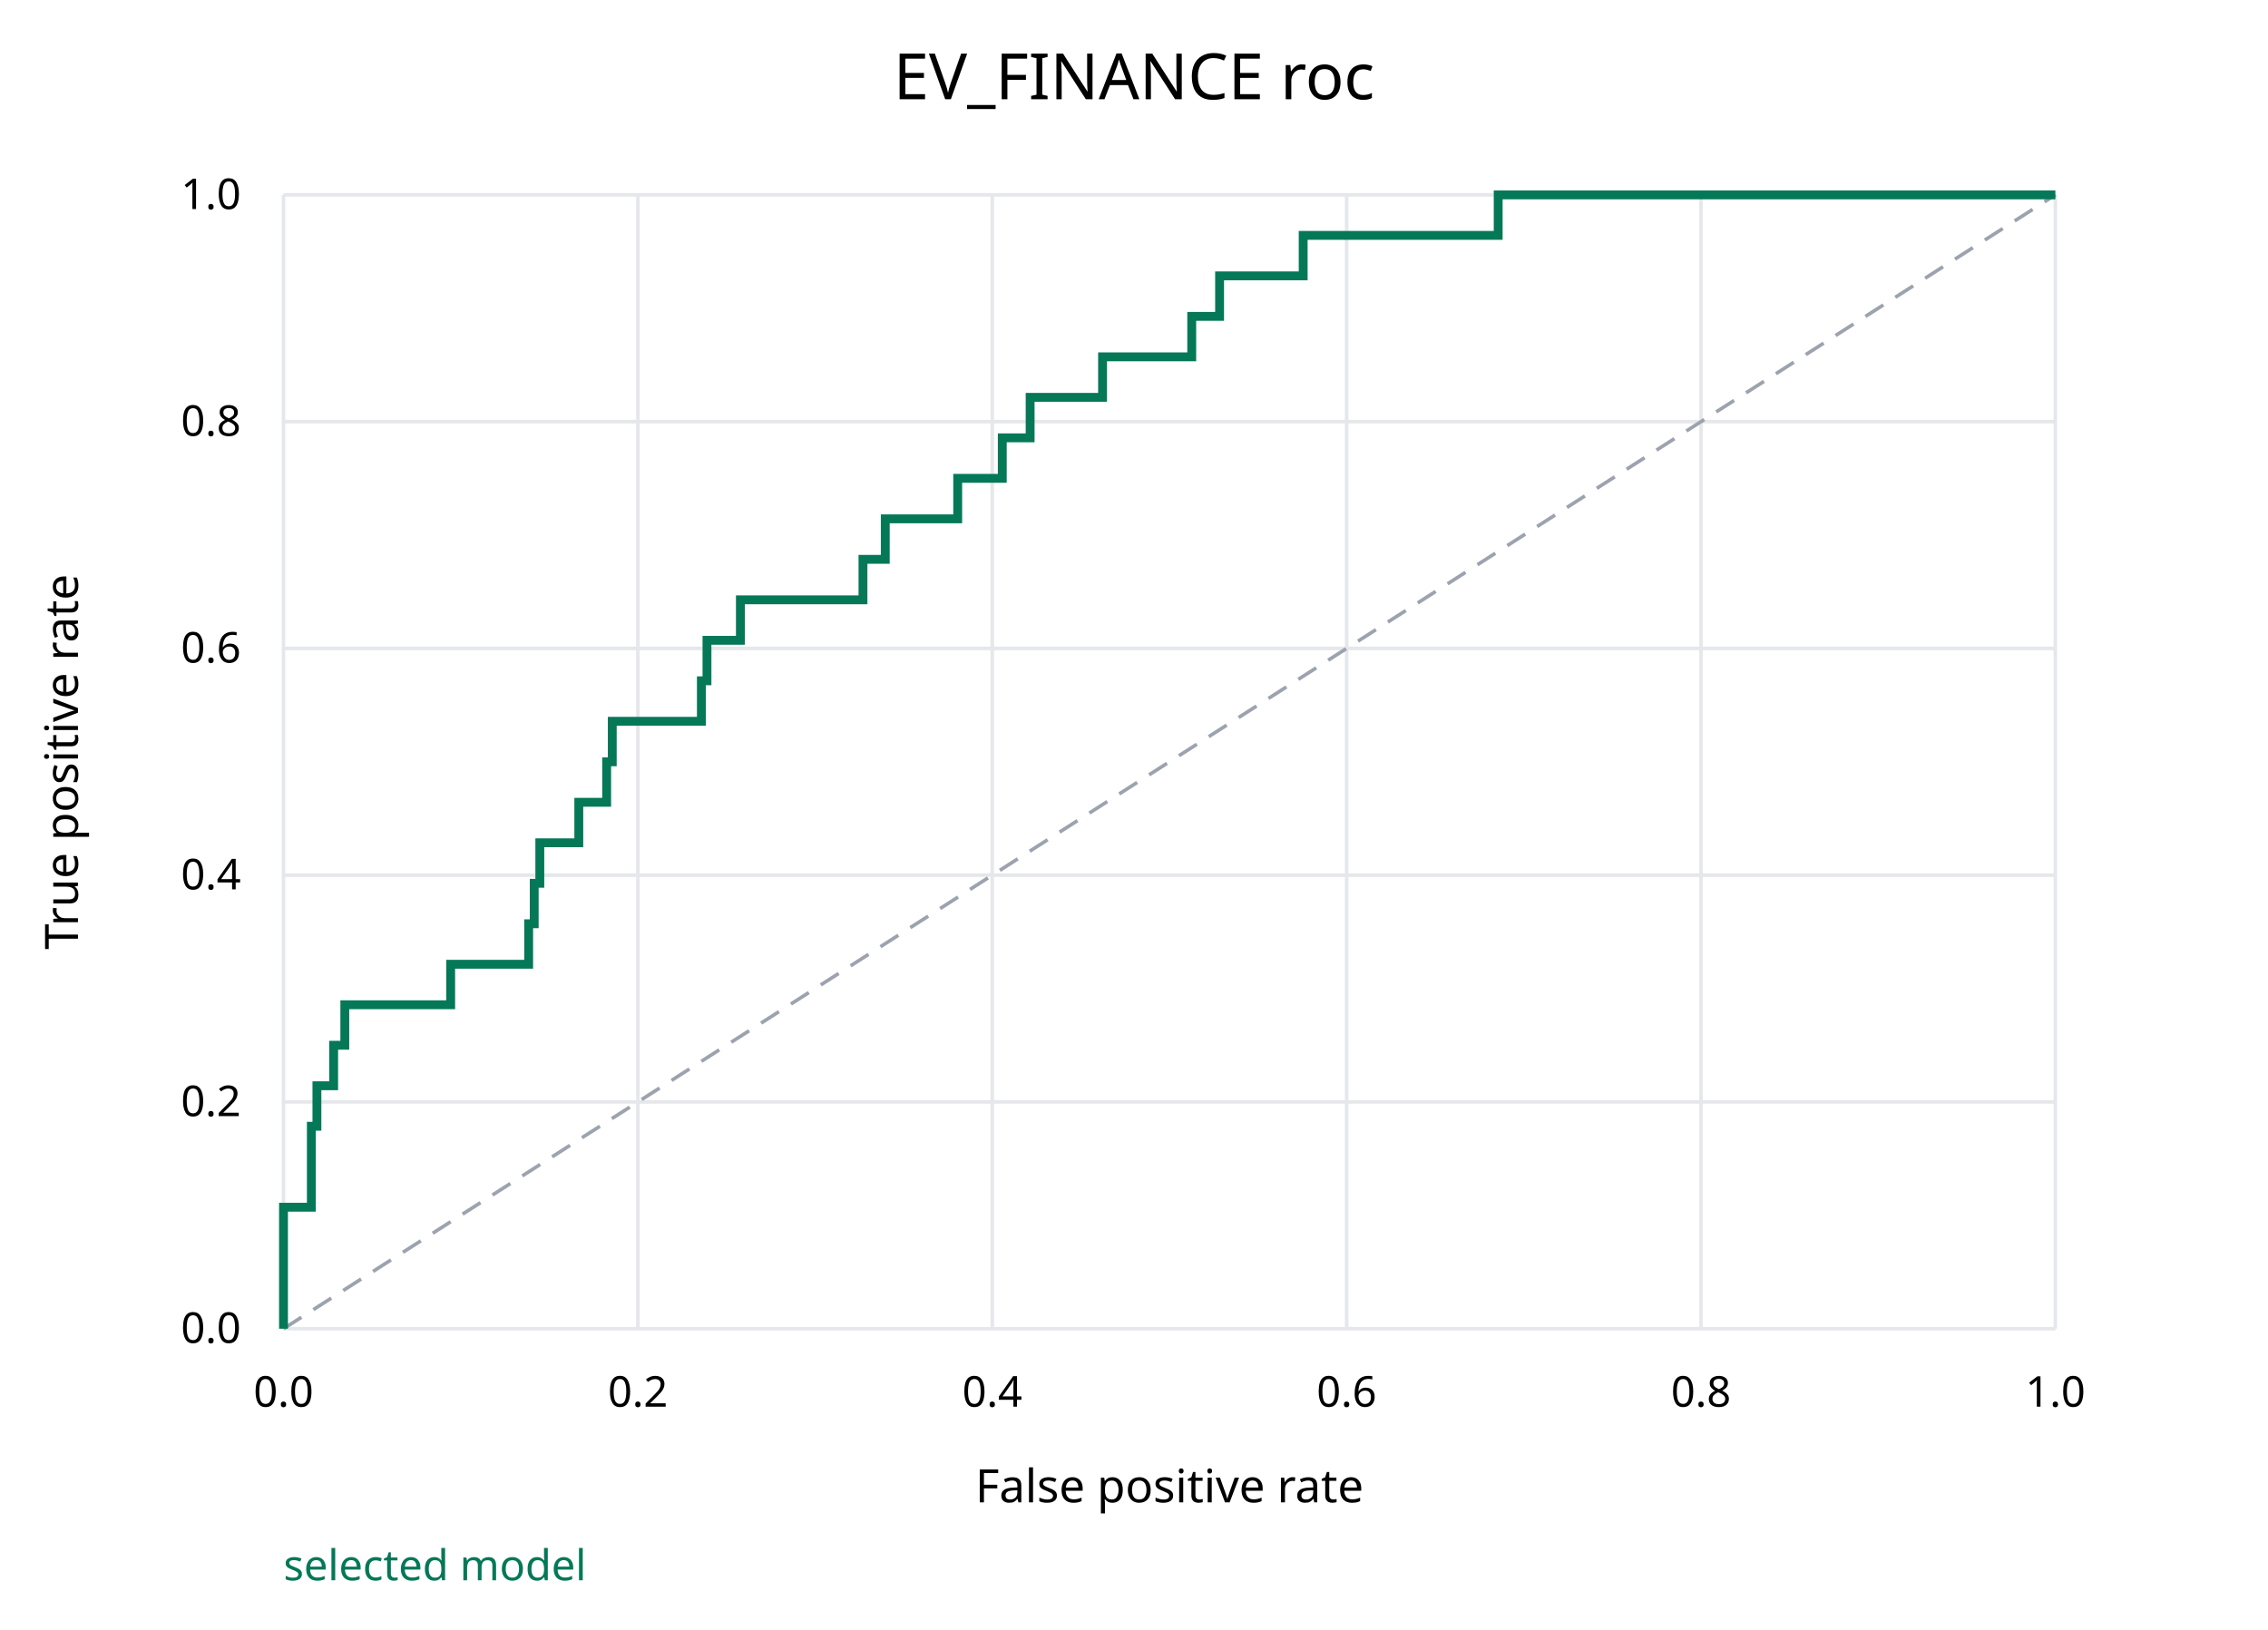
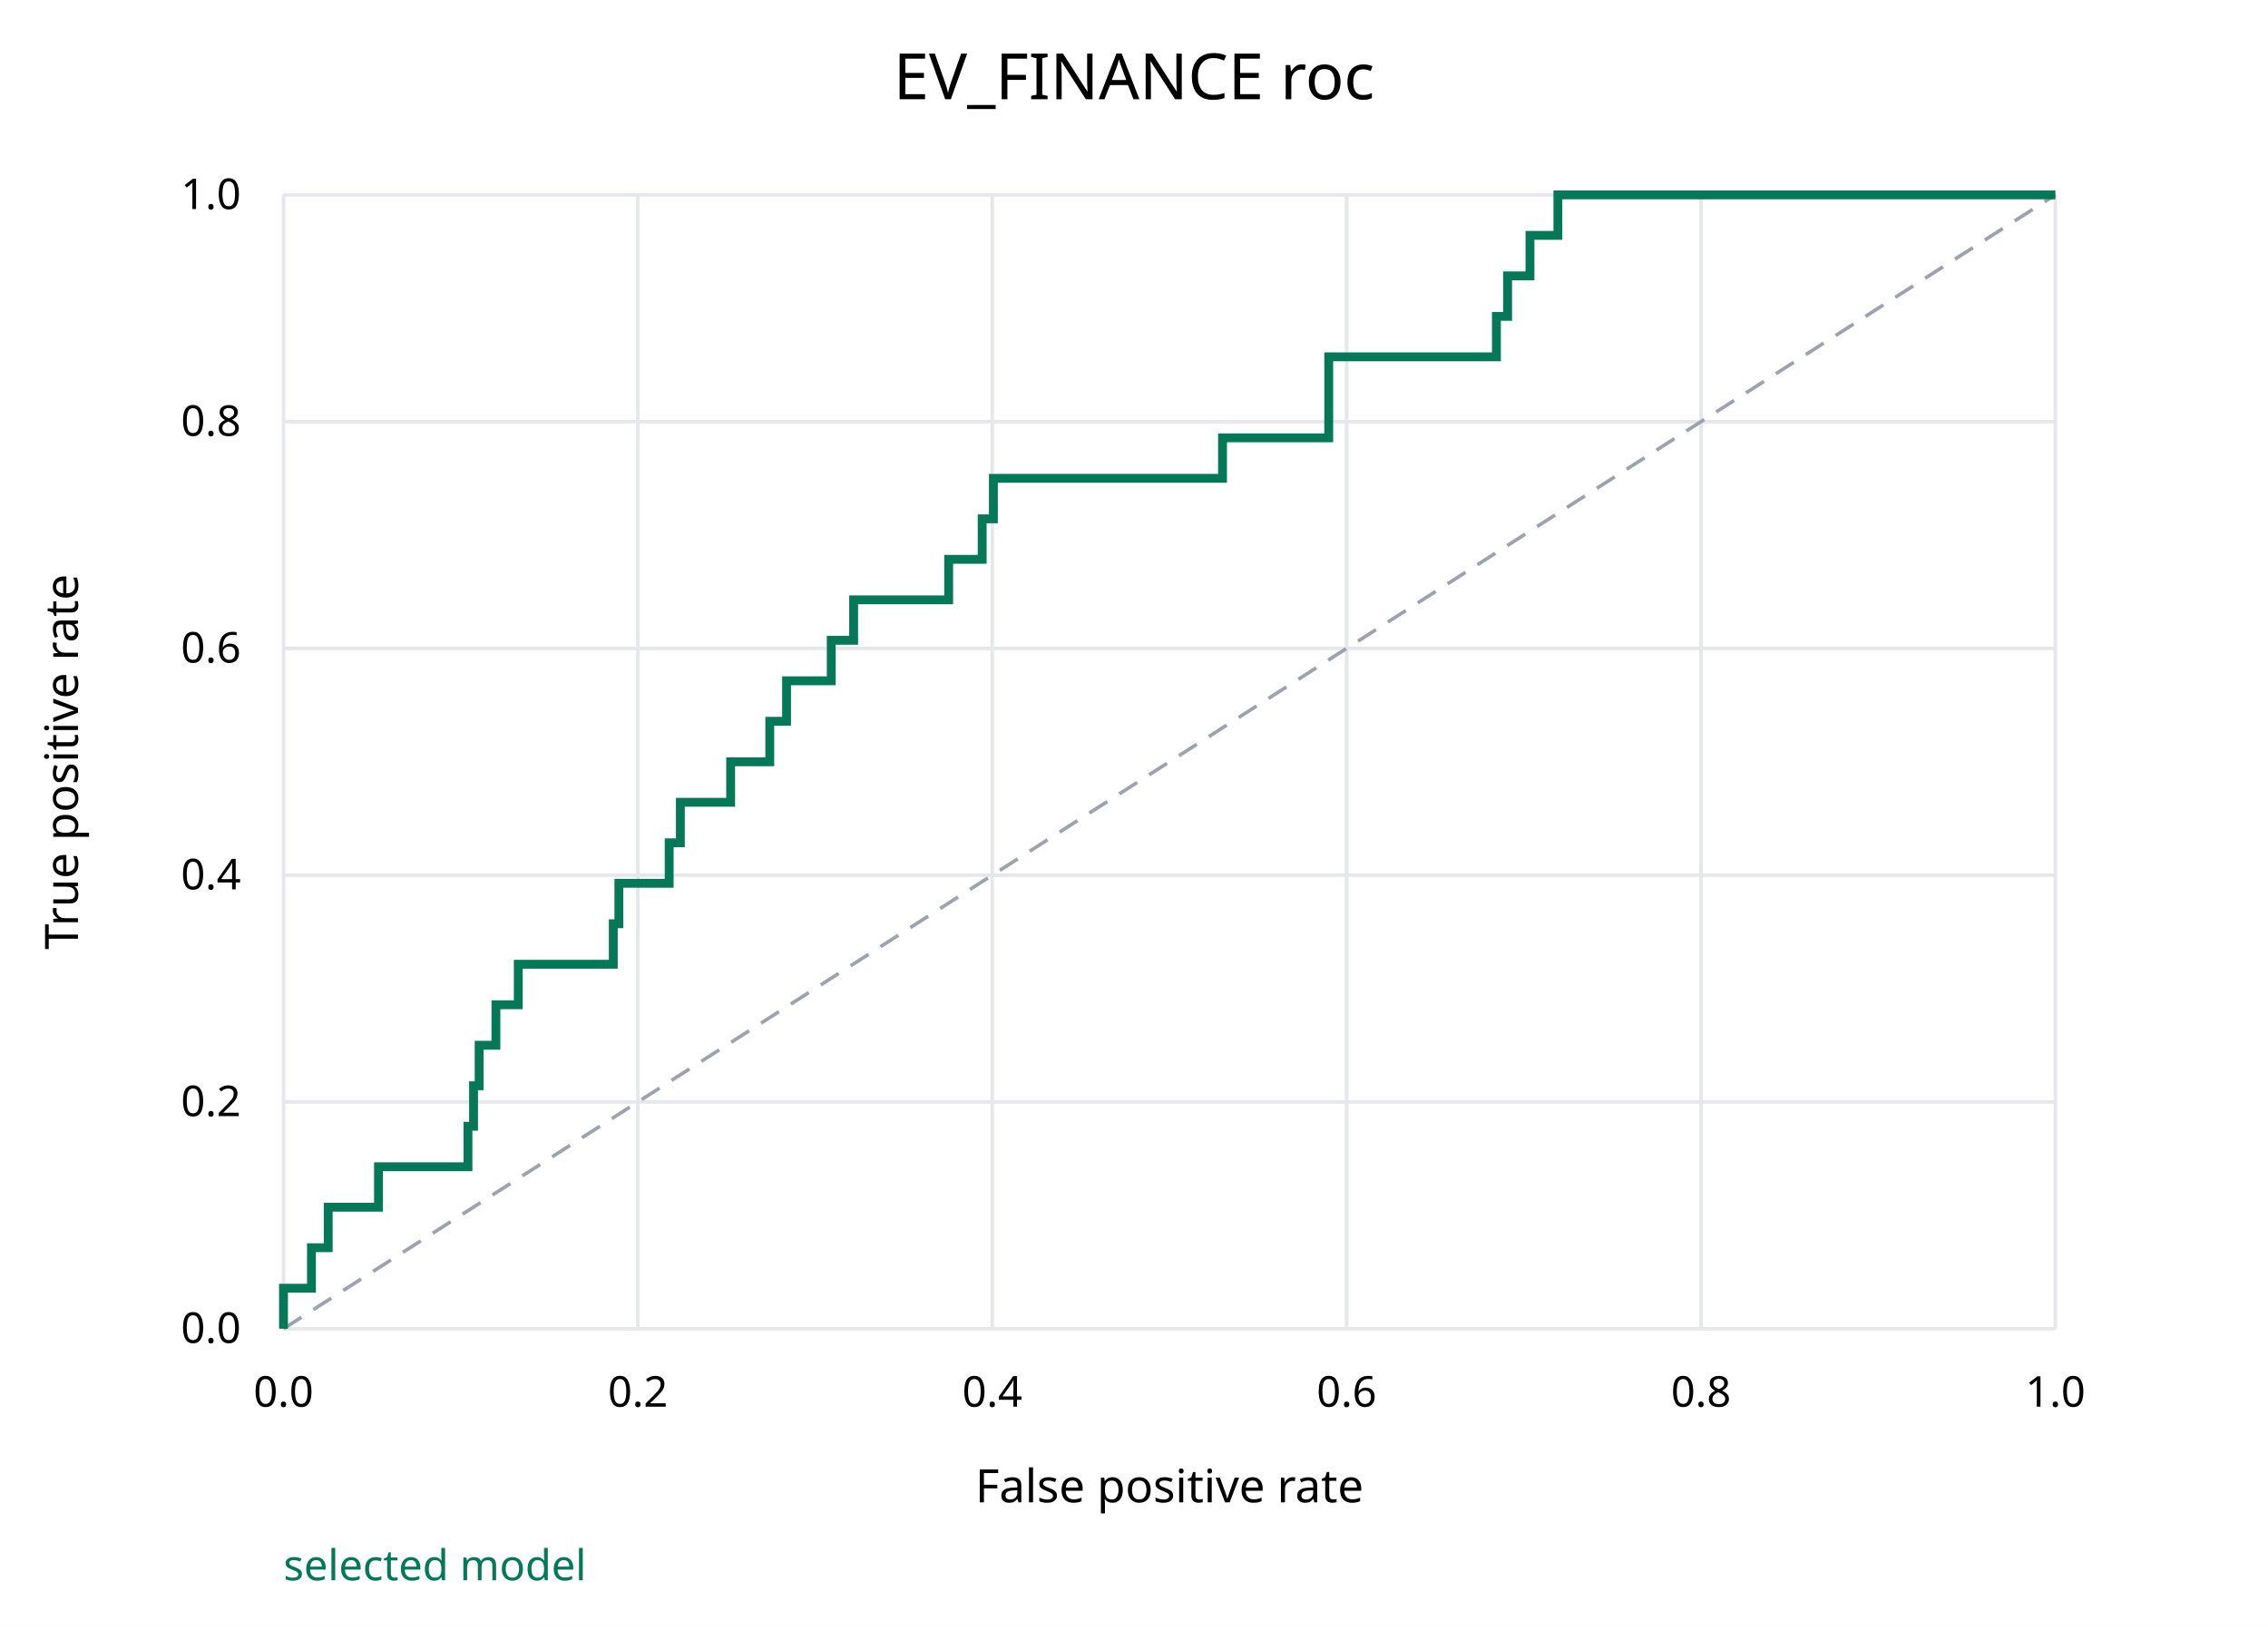
<svg xmlns="http://www.w3.org/2000/svg" width="640" height="460" viewBox="0 0 640 460" role="img" aria-label="EV_FINANCE roc">
  <rect width="100%" height="100%" fill="white" />
  <text x="320" y="28" text-anchor="middle" font-family="sans-serif" font-size="18">EV_FINANCE roc</text>
  <path d="M 80.0 55 V 375 M 80 375.0 H 580" stroke="#e5e7eb" fill="none" />
  <text x="80.0" y="397" text-anchor="middle" font-family="sans-serif" font-size="12">0.0</text>
  <text x="68" y="379.0" text-anchor="end" font-family="sans-serif" font-size="12">0.0</text>
  <path d="M 180.0 55 V 375 M 80 311.0 H 580" stroke="#e5e7eb" fill="none" />
  <text x="180.0" y="397" text-anchor="middle" font-family="sans-serif" font-size="12">0.2</text>
  <text x="68" y="315.0" text-anchor="end" font-family="sans-serif" font-size="12">0.2</text>
  <path d="M 280.0 55 V 375 M 80 247.0 H 580" stroke="#e5e7eb" fill="none" />
  <text x="280.0" y="397" text-anchor="middle" font-family="sans-serif" font-size="12">0.4</text>
  <text x="68" y="251.0" text-anchor="end" font-family="sans-serif" font-size="12">0.4</text>
  <path d="M 380.0 55 V 375 M 80 183.0 H 580" stroke="#e5e7eb" fill="none" />
  <text x="380.0" y="397" text-anchor="middle" font-family="sans-serif" font-size="12">0.6</text>
  <text x="68" y="187.0" text-anchor="end" font-family="sans-serif" font-size="12">0.6</text>
  <path d="M 480.0 55 V 375 M 80 119 H 580" stroke="#e5e7eb" fill="none" />
  <text x="480.0" y="397" text-anchor="middle" font-family="sans-serif" font-size="12">0.8</text>
  <text x="68" y="123" text-anchor="end" font-family="sans-serif" font-size="12">0.8</text>
  <path d="M 580.0 55 V 375 M 80 55.0 H 580" stroke="#e5e7eb" fill="none" />
  <text x="580.0" y="397" text-anchor="middle" font-family="sans-serif" font-size="12">1.0</text>
  <text x="68" y="59.0" text-anchor="end" font-family="sans-serif" font-size="12">1.0</text>
  <polyline points="80.00,375.00 580.00,55.00" stroke="#9ca3af" stroke-dasharray="6 4" fill="none" />
-   <polyline points="80.00,375.00 80.00,363.57 80.00,340.71 87.86,340.71 87.86,317.86 89.43,317.86 89.43,306.43 94.15,306.43 94.15,295.00 97.30,295.00 97.30,283.57 127.17,283.57 127.17,272.14 149.18,272.14 149.18,260.71 150.75,260.71 150.75,249.29 152.33,249.29 152.33,237.86 163.33,237.86 163.33,226.43 171.19,226.43 171.19,215.00 172.77,215.00 172.77,203.57 197.92,203.57 197.92,192.14 199.50,192.14 199.50,180.71 208.93,180.71 208.93,169.29 243.52,169.29 243.52,157.86 249.81,157.86 249.81,146.43 270.25,146.43 270.25,135.00 282.83,135.00 282.83,123.57 290.69,123.57 290.69,112.14 311.13,112.14 311.13,100.71 336.29,100.71 336.29,89.29 344.15,89.29 344.15,77.86 367.74,77.86 367.74,66.43 422.77,66.43 422.77,55.00 580.00,55.00" stroke="#047857" stroke-width="2.5" fill="none" />
+   <polyline points="80.00,375.00 80.00,363.57 87.89,363.57 87.89,352.14 92.62,352.14 92.62,340.71 106.81,340.71 106.81,329.29 132.05,329.29 132.05,317.86 133.63,317.86 133.63,306.43 135.21,306.43 135.21,295.00 139.94,295.00 139.94,283.57 146.25,283.57 146.25,272.14 173.06,272.14 173.06,260.71 174.64,260.71 174.64,249.29 188.83,249.29 188.83,237.86 191.99,237.86 191.99,226.43 206.18,226.43 206.18,215.00 217.22,215.00 217.22,203.57 221.96,203.57 221.96,192.14 234.57,192.14 234.57,180.71 240.88,180.71 240.88,169.29 267.70,169.29 267.70,157.86 277.16,157.86 277.16,146.43 280.32,146.43 280.32,135.00 344.98,135.00 344.98,123.57 374.95,123.57 374.95,100.71 422.27,100.71 422.27,89.29 425.43,89.29 425.43,77.86 431.74,77.86 431.74,66.43 439.62,66.43 439.62,55.00 580.00,55.00" stroke="#047857" stroke-width="2.5" fill="none" />
  <text x="80" y="446" fill="#047857" font-family="sans-serif" font-size="12">selected model</text>
  <text x="330" y="424" text-anchor="middle" font-family="sans-serif" font-size="13">False positive rate</text>
  <text transform="translate(22 215) rotate(-90)" text-anchor="middle" font-family="sans-serif" font-size="13">True positive rate</text>
</svg>
